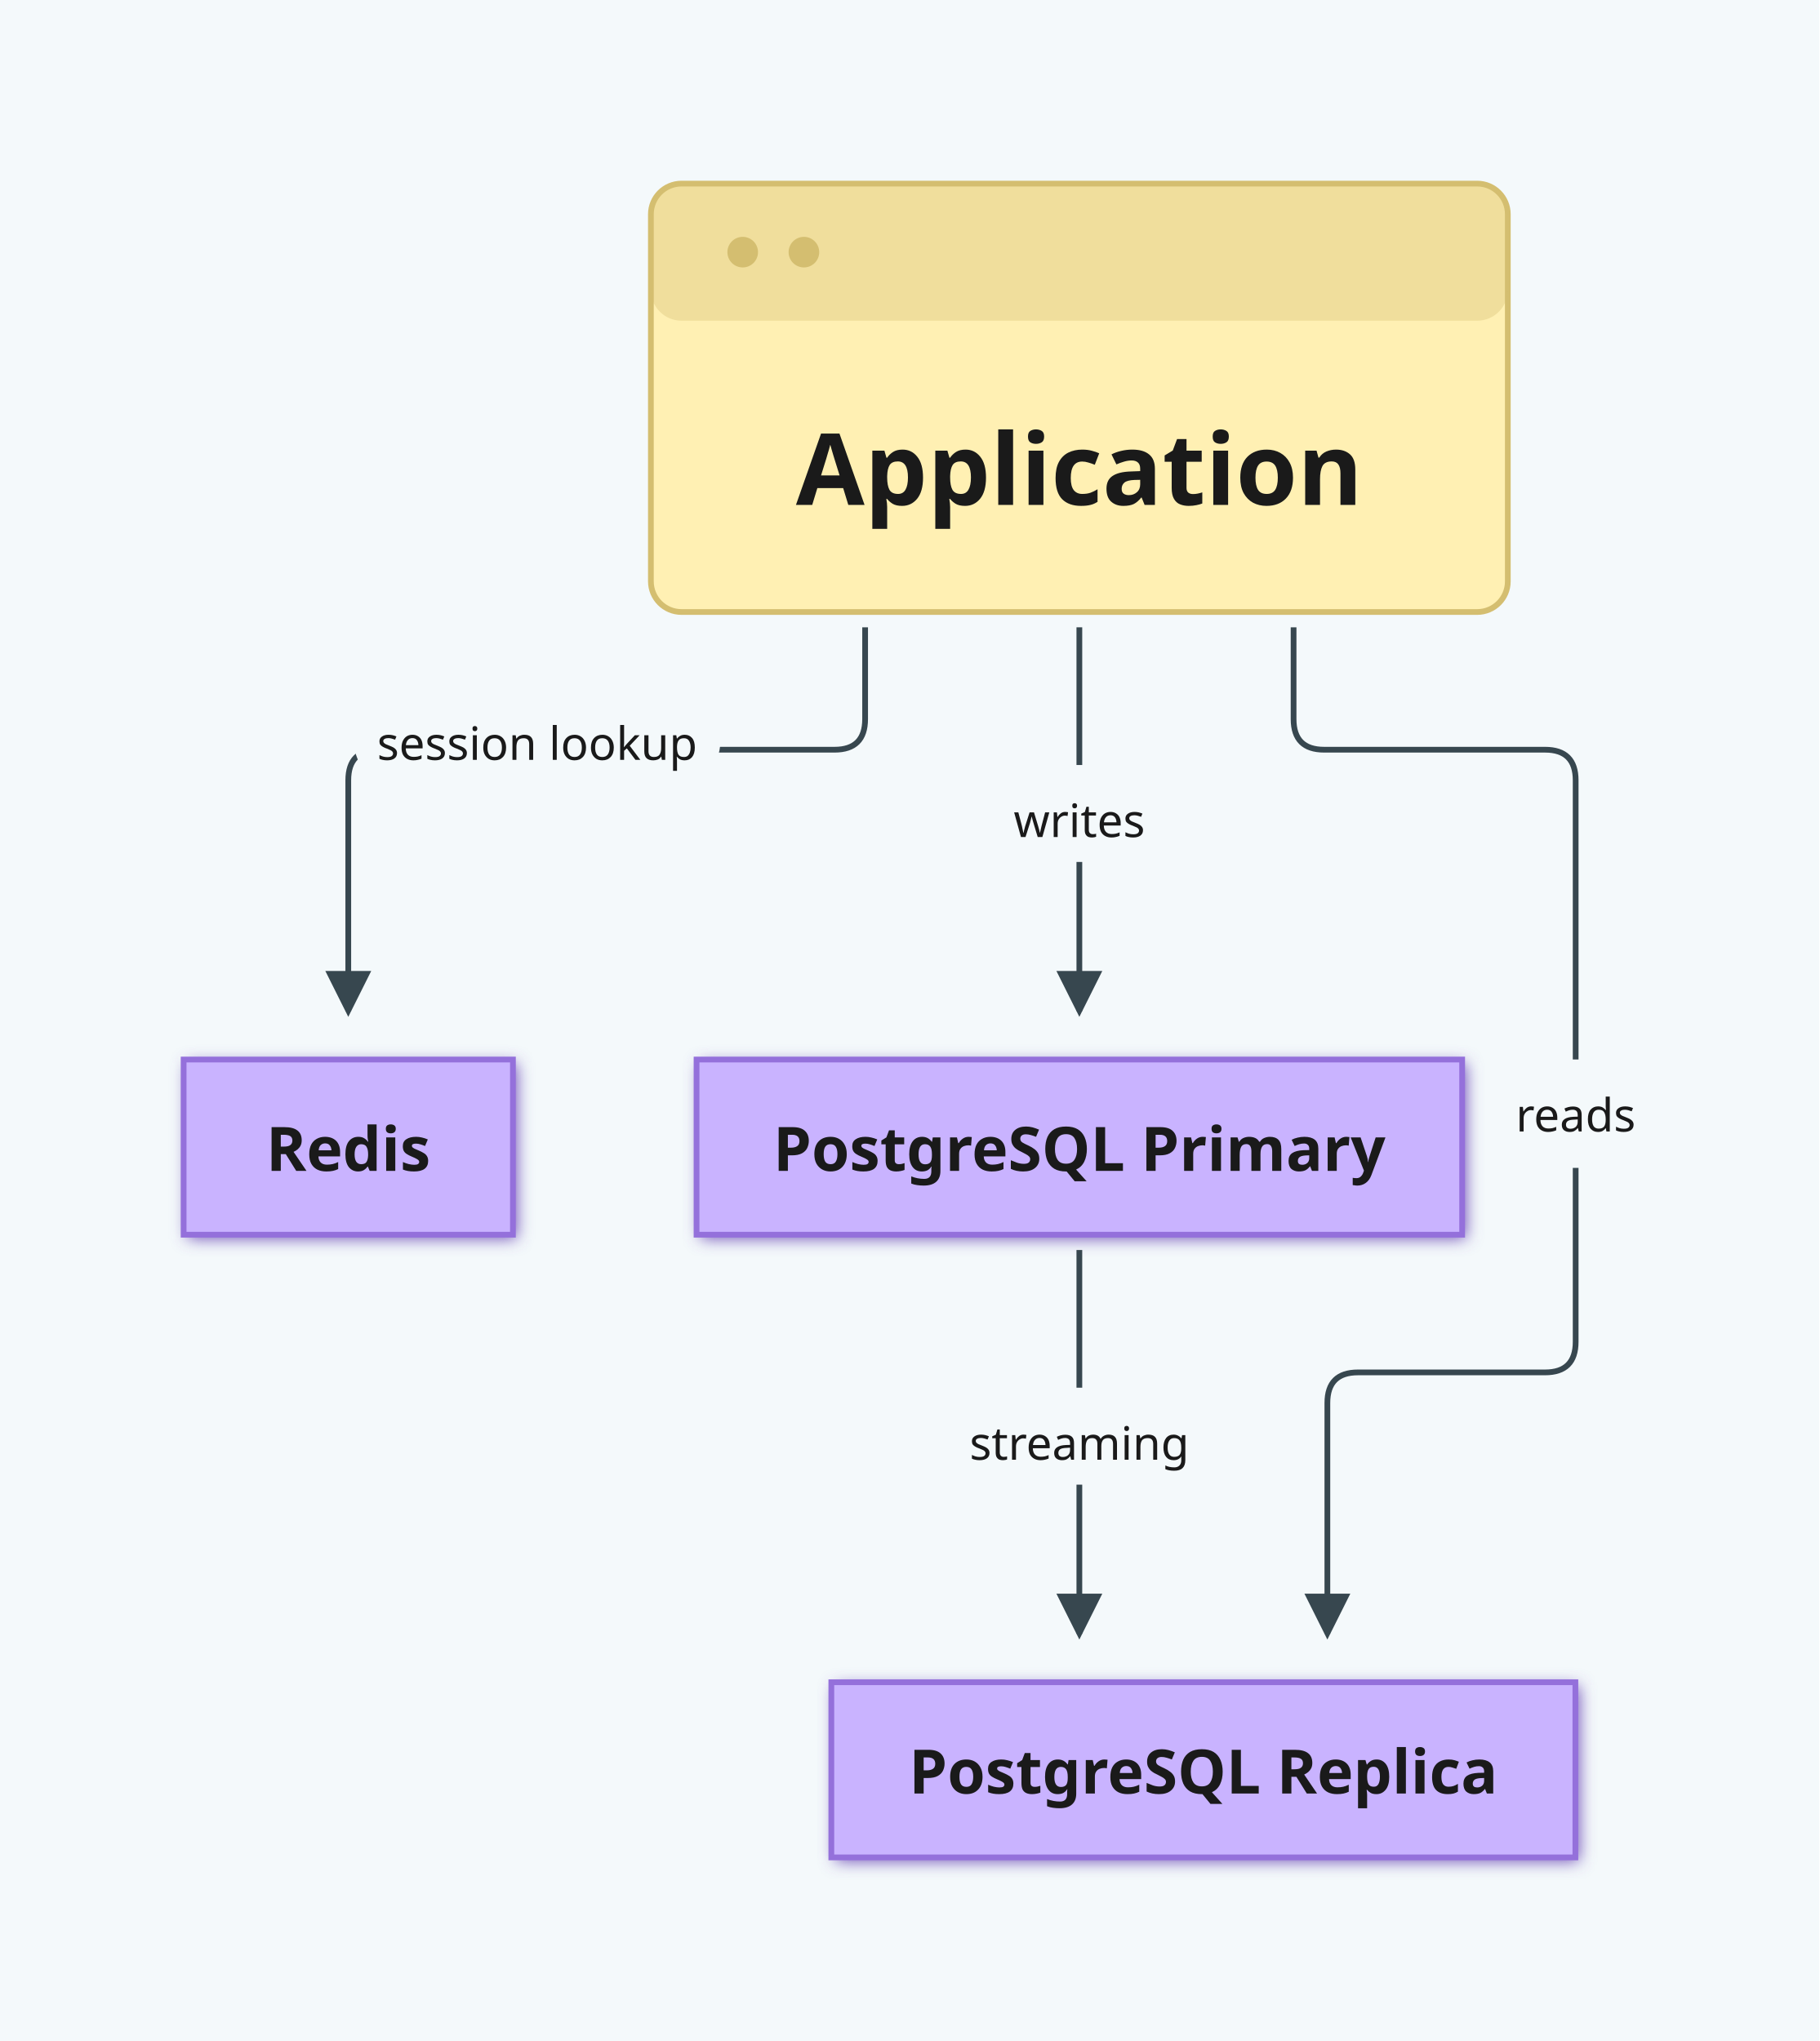
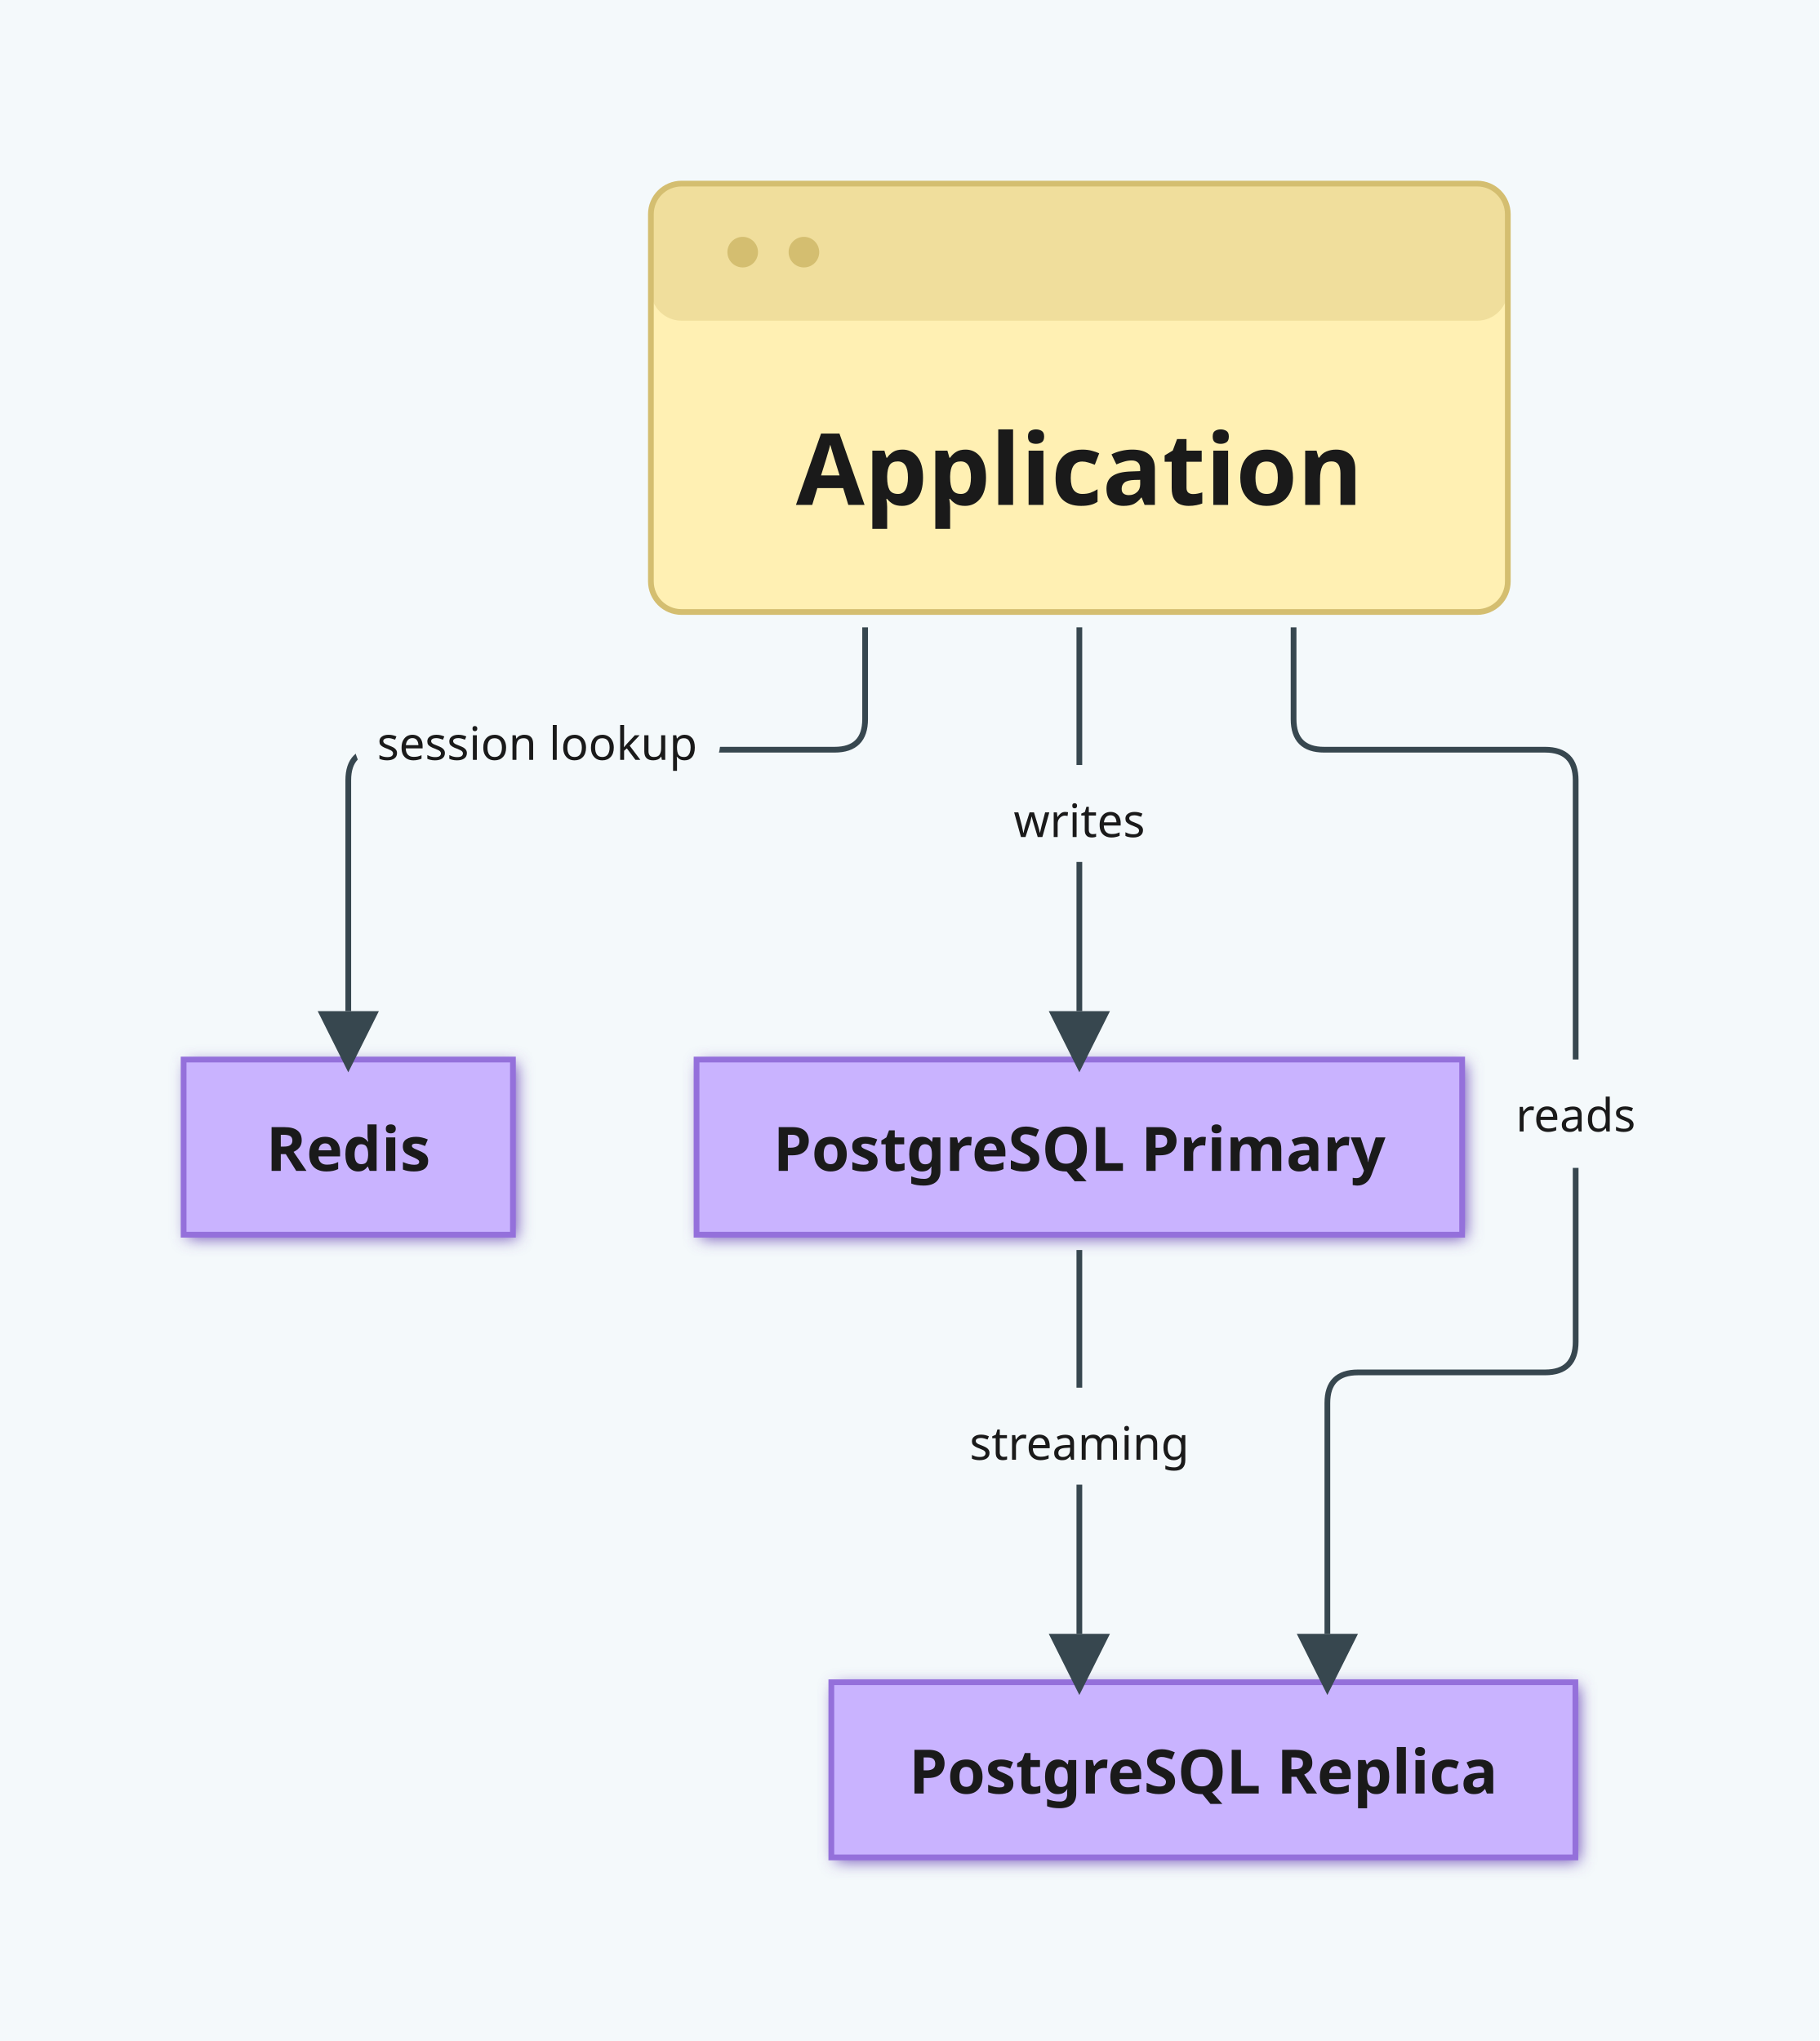
<svg xmlns="http://www.w3.org/2000/svg" viewBox="0 0 237.776 266.796">
  <defs>
    <filter id="cora-shadow-blur" x="-50%" y="-50%" width="200%" height="200%">
      <feGaussianBlur stdDeviation="1" />
    </filter>
-     <marker id="cora-marker-arrow" markerWidth="8" markerHeight="8" refX="7" refY="4" orient="auto" markerUnits="strokeWidth">
+     <marker id="cora-marker-arrow" markerWidth="8" markerHeight="8" refX="0" refY="4" orient="auto" markerUnits="userSpaceOnUse">
      <path d="M 0 0 L 8 4 L 0 8 z" fill="#37474F" />
    </marker>
-     <marker id="cora-marker-circle" markerWidth="8" markerHeight="8" refX="4" refY="4" orient="auto" markerUnits="strokeWidth">
-       <circle cx="4" cy="4" r="3" fill="none" stroke="#37474F" stroke-width="1.5" />
+     <marker id="cora-marker-circle" markerWidth="8" markerHeight="8" refX="4" refY="4" orient="auto" markerUnits="userSpaceOnUse">
+       <circle cx="4" cy="4" r="2.88" fill="none" stroke="#37474F" stroke-width="1.5" />
    </marker>
-     <marker id="cora-marker-filled-circle" markerWidth="8" markerHeight="8" refX="4" refY="4" orient="auto" markerUnits="strokeWidth">
-       <circle cx="4" cy="4" r="3" fill="#37474F" />
+     <marker id="cora-marker-filled-circle" markerWidth="8" markerHeight="8" refX="4" refY="4" orient="auto" markerUnits="userSpaceOnUse">
+       <circle cx="4" cy="4" r="2.88" fill="#37474F" />
    </marker>
  </defs>
  <rect x="0" y="0" width="237.776" height="266.796" fill="#F4F9FB" />
  <g id="groups" />
  <g id="nodes">
    <g>
      <rect x="85.072" y="24" width="112" height="56" rx="4" ry="4" fill="#FFF0B3" stroke="#D4BE70" stroke-width="0.75" />
      <rect x="85.072" y="24" width="112" height="17.92" rx="4" ry="4" fill="#D4BE70" opacity="0.35" />
      <circle cx="97.072" cy="32.96" r="2" fill="#D4BE70" />
      <circle cx="105.072" cy="32.96" r="2" fill="#D4BE70" />
-       <text x="141.072" y="66.004" text-anchor="middle" font-family="'Noto Sans', sans-serif" font-size="13" font-weight="600" fill="#1A1A1A">Application</text>
+       <text x="141.072" y="66.004" text-anchor="middle" font-family="'Noto Sans', sans-serif" font-size="13" font-weight="600" fill="#1A1A1A">
+         <tspan x="141.072" dy="0">Application</tspan>
+       </text>
    </g>
    <g>
      <g filter="url(#cora-shadow-blur)">
        <rect x="24.5" y="139.002" width="43.04" height="22.896" fill="#7050B8" />
      </g>
      <rect x="24" y="138.502" width="43.04" height="22.896" fill="#C9B3FF" stroke="#9470DB" stroke-width="0.75" />
      <text x="45.52" y="153.054" text-anchor="middle" font-family="'Noto Sans', sans-serif" font-size="8" font-weight="600" fill="#1A1A1A">Redis</text>
    </g>
    <g>
      <g filter="url(#cora-shadow-blur)">
        <rect x="91.54" y="139.002" width="100.064" height="22.896" fill="#7050B8" />
      </g>
      <rect x="91.04" y="138.502" width="100.064" height="22.896" fill="#C9B3FF" stroke="#9470DB" stroke-width="0.75" />
      <text x="141.072" y="153.054" text-anchor="middle" font-family="'Noto Sans', sans-serif" font-size="8" font-weight="600" fill="#1A1A1A">PostgreSQL Primary</text>
    </g>
    <g>
      <g filter="url(#cora-shadow-blur)">
        <rect x="109.156" y="220.4" width="97.248" height="22.896" fill="#7050B8" />
      </g>
      <rect x="108.656" y="219.9" width="97.248" height="22.896" fill="#C9B3FF" stroke="#9470DB" stroke-width="0.75" />
      <text x="157.28" y="234.452" text-anchor="middle" font-family="'Noto Sans', sans-serif" font-size="8" font-weight="600" fill="#1A1A1A">PostgreSQL Replica</text>
    </g>
  </g>
  <g id="edges">
    <path d="M 113.072 82 L 113.072 94 Q 113.072 98 109.072 98 L 58.434 98 M 81.986 98 L 49.52 98 Q 45.52 98 45.52 102 L 45.52 132.172" fill="none" stroke="#37474F" stroke-width="0.75" marker-end="url(#cora-marker-arrow)" />
    <path d="M 141.072 82 L 141.072 100 M 141.072 108.172 L 141.072 132.172" fill="none" stroke="#37474F" stroke-width="0.75" marker-end="url(#cora-marker-arrow)" />
    <path d="M 169.072 82 L 169.072 94 Q 169.072 98 173.072 98 L 201.94 98 Q 205.94 98 205.94 102 L 205.94 138.491 M 205.94 152.663 L 205.94 175.398 Q 205.94 179.398 201.94 179.398 L 177.488 179.398 Q 173.488 179.398 173.488 183.398 L 173.488 213.57" fill="none" stroke="#37474F" stroke-width="0.75" marker-end="url(#cora-marker-arrow)" />
    <path d="M 141.072 163.398 L 141.072 181.398 M 141.072 189.57 L 141.072 213.57" fill="none" stroke="#37474F" stroke-width="0.75" marker-end="url(#cora-marker-arrow)" />
  </g>
  <g id="edge-bridge-masks" />
  <g id="edge-bridges" />
  <g id="edge-labels">
    <g>
      <rect x="46.279" y="91.414" width="47.862" height="11.172" rx="5.586" ry="5.586" fill="#F4F9FB" />
      <text x="70.21" y="99.328" text-anchor="middle" font-family="'Noto Sans', sans-serif" font-size="6" font-weight="400" fill="#1A1A1A">session lookup</text>
    </g>
    <g>
      <rect x="129.489" y="101.5" width="23.166" height="11.172" rx="5.586" ry="5.586" fill="#F4F9FB" />
      <text x="141.072" y="109.414" text-anchor="middle" font-family="'Noto Sans', sans-serif" font-size="6" font-weight="400" fill="#1A1A1A">writes</text>
    </g>
    <g>
      <rect x="195.104" y="139.991" width="21.672" height="11.172" rx="5.586" ry="5.586" fill="#F4F9FB" />
      <text x="205.94" y="147.905" text-anchor="middle" font-family="'Noto Sans', sans-serif" font-size="6" font-weight="400" fill="#1A1A1A">reads</text>
    </g>
    <g>
      <rect x="123.72" y="182.898" width="34.704" height="11.172" rx="5.586" ry="5.586" fill="#F4F9FB" />
      <text x="141.072" y="190.812" text-anchor="middle" font-family="'Noto Sans', sans-serif" font-size="6" font-weight="400" fill="#1A1A1A">streaming</text>
    </g>
  </g>
</svg>
